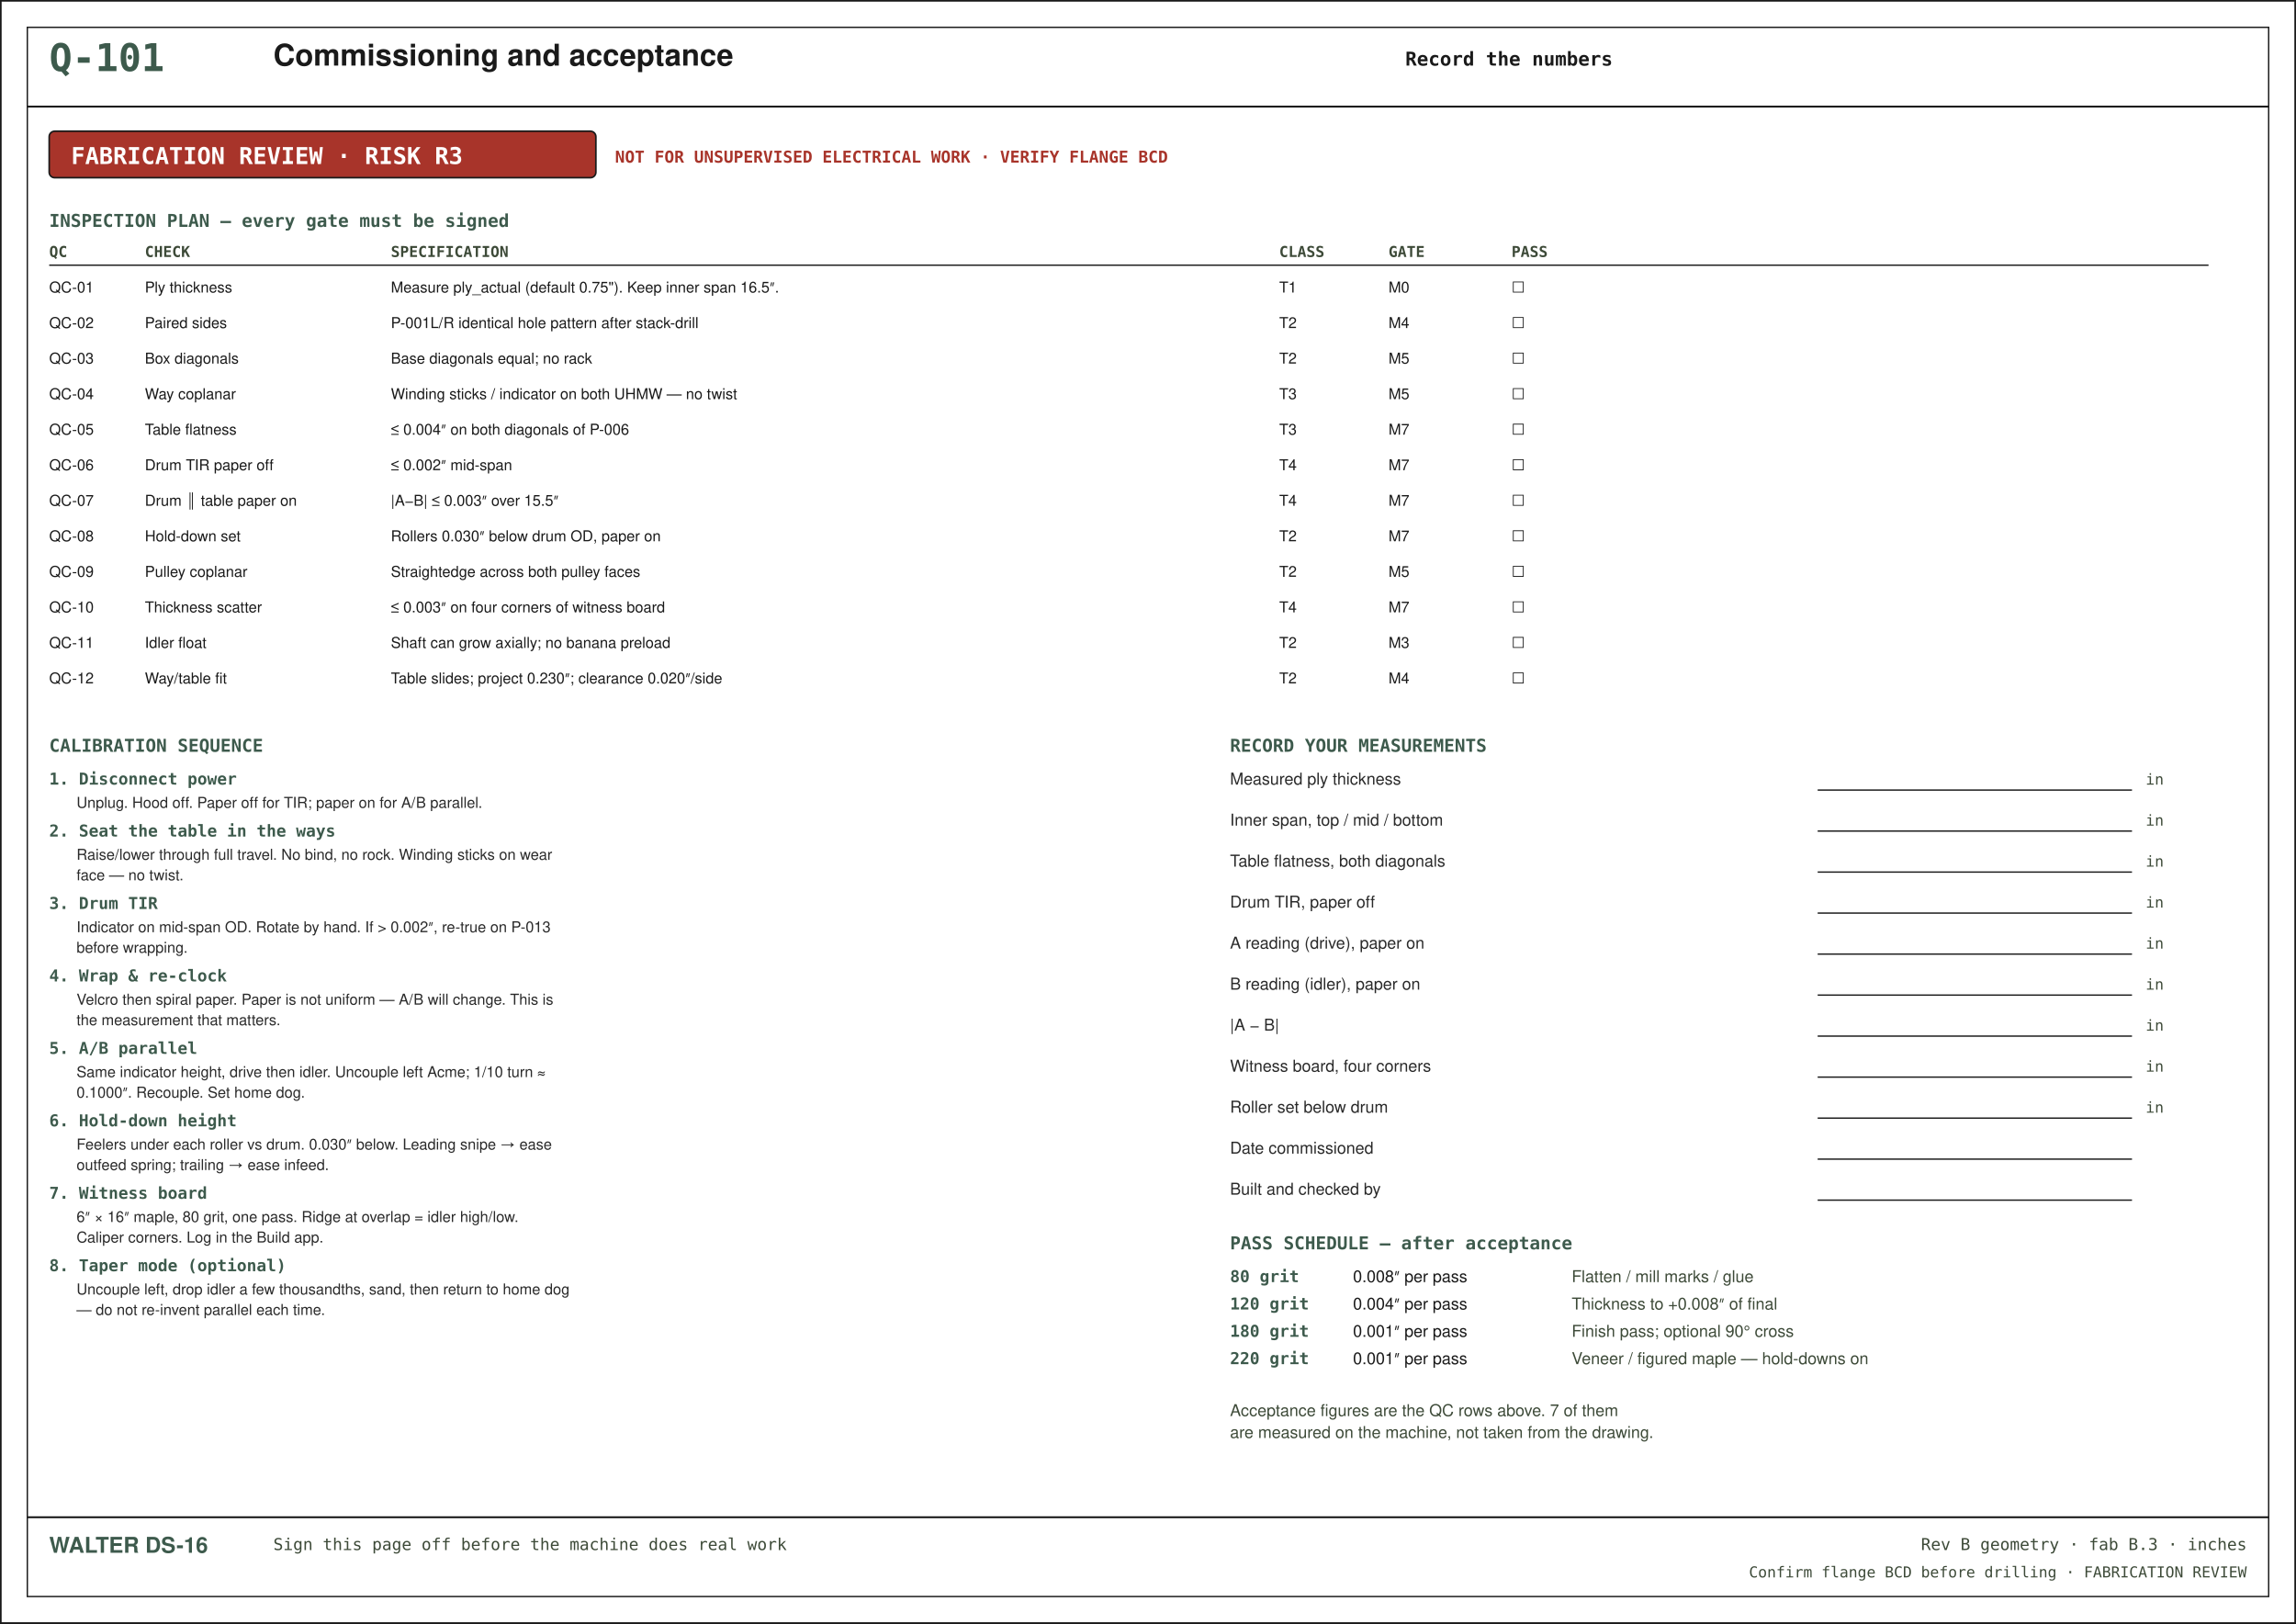
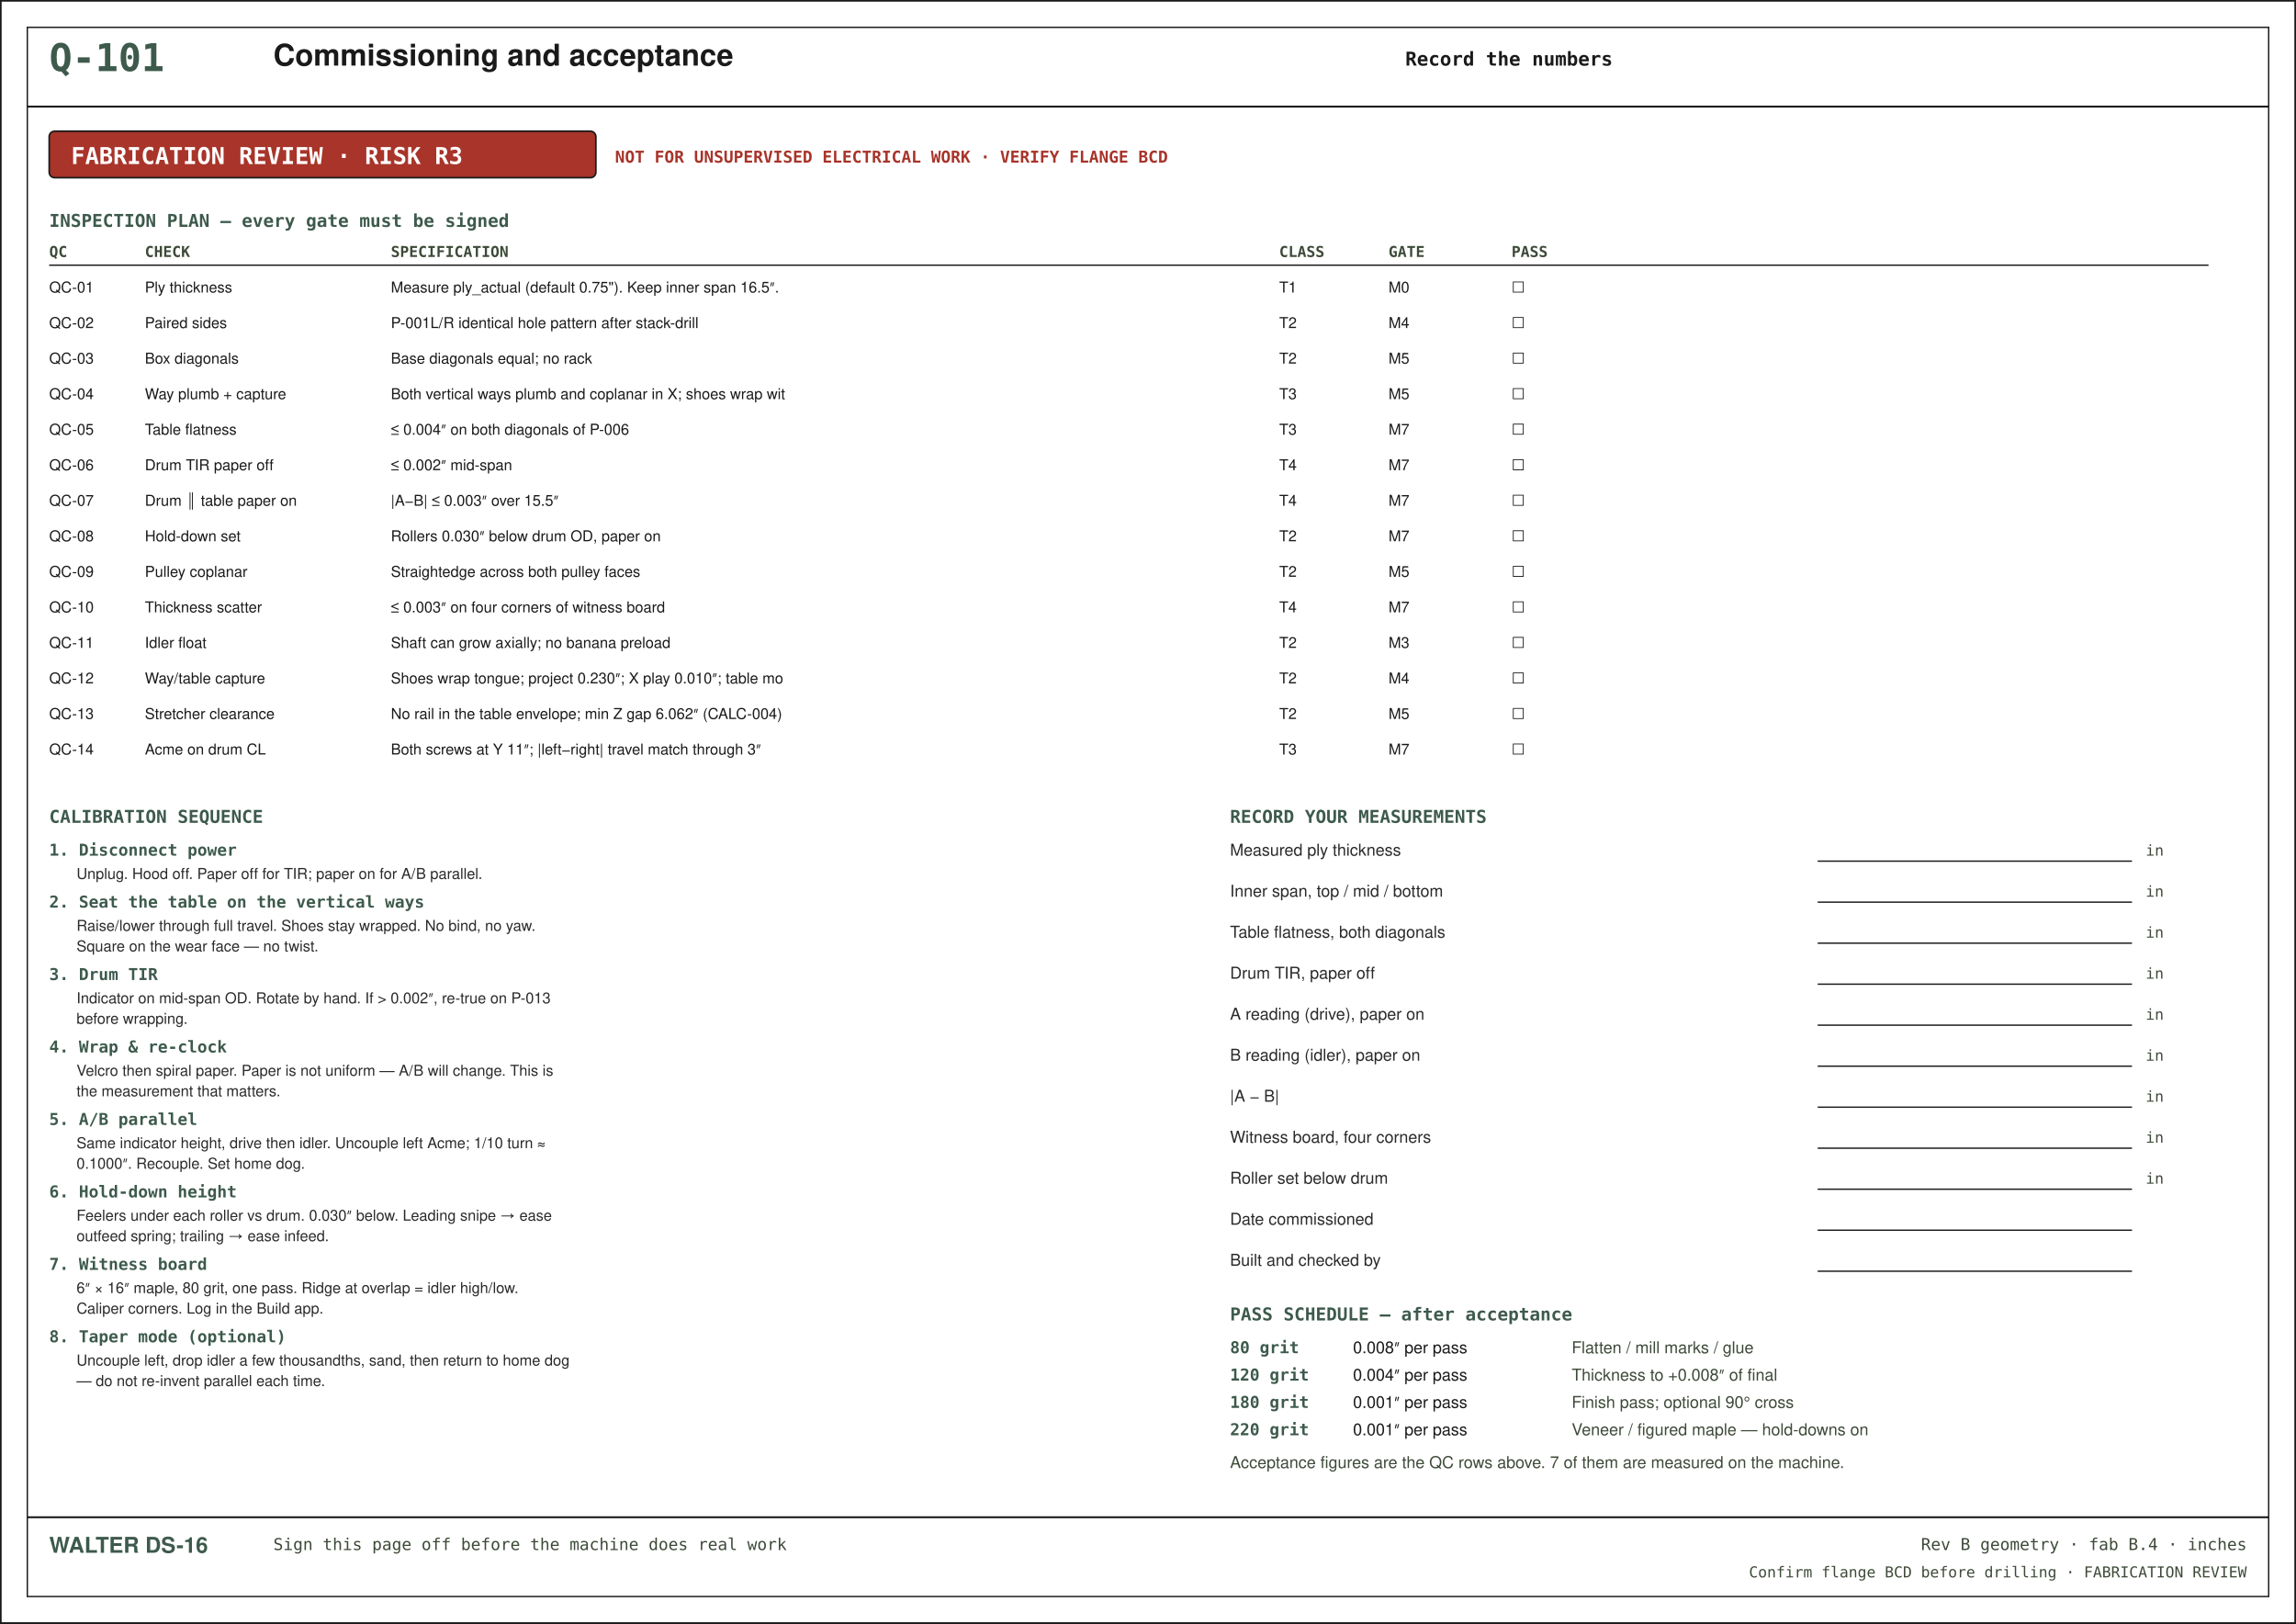
<svg xmlns="http://www.w3.org/2000/svg" width="1680" height="1188" viewBox="0 0 1680 1188">
  <rect x="0.0" y="0.0" width="1680.0" height="1188.0" fill="#ffffff" stroke="#1a1a1a" stroke-width="2.4" />
  <rect x="20.0" y="20.0" width="1640.0" height="1148.0" fill="none" stroke="#1a1a1a" stroke-width="1.0" />
  <line x1="20.0" y1="78.0" x2="1660.0" y2="78.0" stroke="#1a1a1a" stroke-width="1.4" />
  <line x1="20.0" y1="1110.0" x2="1660.0" y2="1110.0" stroke="#1a1a1a" stroke-width="1.4" />
  <text x="36.0" y="52.0" font-family="IBM Plex Mono, Menlo, monospace" font-size="28" fill="#3d5a4c" text-anchor="start" font-weight="600">Q-101</text>
  <text x="200.0" y="48.0" font-family="Libre Franklin, Helvetica, Arial, sans-serif" font-size="22" fill="#1a1a1a" text-anchor="start" font-weight="600">Commissioning and acceptance</text>
  <text x="1180.0" y="48.0" font-family="IBM Plex Mono, Menlo, monospace" font-size="14" fill="#1a1a1a" text-anchor="end" font-weight="600">Record the numbers</text>
  <text x="36.0" y="1136.0" font-family="Libre Franklin, Helvetica, Arial, sans-serif" font-size="16" fill="#3d5a4c" text-anchor="start" font-weight="600">WALTER DS-16</text>
  <text x="200.0" y="1134.0" font-family="IBM Plex Mono, Menlo, monospace" font-size="12" fill="#3d4a38" text-anchor="start">Sign this page off before the machine does real work</text>
-   <text x="1644.0" y="1134.0" font-family="IBM Plex Mono, Menlo, monospace" font-size="12" fill="#3d4a38" text-anchor="end">Rev B geometry · fab B.3 · inches</text>
+   <text x="1644.0" y="1134.0" font-family="IBM Plex Mono, Menlo, monospace" font-size="12" fill="#3d4a38" text-anchor="end">Rev B geometry · fab B.4 · inches</text>
  <text x="1644.0" y="1154.0" font-family="IBM Plex Mono, Menlo, monospace" font-size="11" fill="#3d4a38" text-anchor="end">Confirm flange BCD before drilling · FABRICATION REVIEW</text>
  <rect x="36.0" y="96.0" width="400.0" height="34.0" fill="#a8342a" stroke="#1a1a1a" stroke-width="1.2" rx="4" />
  <text x="52.0" y="120.0" font-family="IBM Plex Mono, Menlo, monospace" font-size="17" fill="#ffffff" text-anchor="start" font-weight="600">FABRICATION REVIEW  ·  RISK R3</text>
  <text x="450.0" y="119.0" font-family="IBM Plex Mono, Menlo, monospace" font-size="12" fill="#a8342a" text-anchor="start" font-weight="600">NOT FOR UNSUPERVISED ELECTRICAL WORK · VERIFY FLANGE BCD</text>
  <text x="36.0" y="166.0" font-family="IBM Plex Mono, Menlo, monospace" font-size="13" fill="#3d5a4c" text-anchor="start" font-weight="600">INSPECTION PLAN — every gate must be signed</text>
  <text x="36.0" y="188.0" font-family="IBM Plex Mono, Menlo, monospace" font-size="11" fill="#3d4a38" text-anchor="start" font-weight="600">QC</text>
  <text x="106.0" y="188.0" font-family="IBM Plex Mono, Menlo, monospace" font-size="11" fill="#3d4a38" text-anchor="start" font-weight="600">CHECK</text>
  <text x="286.0" y="188.0" font-family="IBM Plex Mono, Menlo, monospace" font-size="11" fill="#3d4a38" text-anchor="start" font-weight="600">SPECIFICATION</text>
  <text x="936.0" y="188.0" font-family="IBM Plex Mono, Menlo, monospace" font-size="11" fill="#3d4a38" text-anchor="start" font-weight="600">CLASS</text>
  <text x="1016.0" y="188.0" font-family="IBM Plex Mono, Menlo, monospace" font-size="11" fill="#3d4a38" text-anchor="start" font-weight="600">GATE</text>
  <text x="1106.0" y="188.0" font-family="IBM Plex Mono, Menlo, monospace" font-size="11" fill="#3d4a38" text-anchor="start" font-weight="600">PASS</text>
  <line x1="36.0" y1="194.0" x2="1616.0" y2="194.0" stroke="#1a1a1a" stroke-width="1.0" />
  <text x="36.0" y="214.0" font-family="Libre Franklin, Helvetica, Arial, sans-serif" font-size="11" fill="#1a1a1a" text-anchor="start">QC-01</text>
  <text x="106.0" y="214.0" font-family="Libre Franklin, Helvetica, Arial, sans-serif" font-size="11" fill="#1a1a1a" text-anchor="start">Ply thickness</text>
  <text x="286.0" y="214.0" font-family="Libre Franklin, Helvetica, Arial, sans-serif" font-size="11" fill="#1a1a1a" text-anchor="start">Measure ply_actual (default 0.75"). Keep inner span 16.5″.</text>
  <text x="936.0" y="214.0" font-family="Libre Franklin, Helvetica, Arial, sans-serif" font-size="11" fill="#1a1a1a" text-anchor="start">T1</text>
  <text x="1016.0" y="214.0" font-family="Libre Franklin, Helvetica, Arial, sans-serif" font-size="11" fill="#1a1a1a" text-anchor="start">M0</text>
  <text x="1106.0" y="214.0" font-family="Libre Franklin, Helvetica, Arial, sans-serif" font-size="11" fill="#1a1a1a" text-anchor="start">☐</text>
  <text x="36.0" y="240.0" font-family="Libre Franklin, Helvetica, Arial, sans-serif" font-size="11" fill="#1a1a1a" text-anchor="start">QC-02</text>
  <text x="106.0" y="240.0" font-family="Libre Franklin, Helvetica, Arial, sans-serif" font-size="11" fill="#1a1a1a" text-anchor="start">Paired sides</text>
  <text x="286.0" y="240.0" font-family="Libre Franklin, Helvetica, Arial, sans-serif" font-size="11" fill="#1a1a1a" text-anchor="start">P-001L/R identical hole pattern after stack-drill</text>
  <text x="936.0" y="240.0" font-family="Libre Franklin, Helvetica, Arial, sans-serif" font-size="11" fill="#1a1a1a" text-anchor="start">T2</text>
  <text x="1016.0" y="240.0" font-family="Libre Franklin, Helvetica, Arial, sans-serif" font-size="11" fill="#1a1a1a" text-anchor="start">M4</text>
  <text x="1106.0" y="240.0" font-family="Libre Franklin, Helvetica, Arial, sans-serif" font-size="11" fill="#1a1a1a" text-anchor="start">☐</text>
  <text x="36.0" y="266.0" font-family="Libre Franklin, Helvetica, Arial, sans-serif" font-size="11" fill="#1a1a1a" text-anchor="start">QC-03</text>
  <text x="106.0" y="266.0" font-family="Libre Franklin, Helvetica, Arial, sans-serif" font-size="11" fill="#1a1a1a" text-anchor="start">Box diagonals</text>
  <text x="286.0" y="266.0" font-family="Libre Franklin, Helvetica, Arial, sans-serif" font-size="11" fill="#1a1a1a" text-anchor="start">Base diagonals equal; no rack</text>
  <text x="936.0" y="266.0" font-family="Libre Franklin, Helvetica, Arial, sans-serif" font-size="11" fill="#1a1a1a" text-anchor="start">T2</text>
  <text x="1016.0" y="266.0" font-family="Libre Franklin, Helvetica, Arial, sans-serif" font-size="11" fill="#1a1a1a" text-anchor="start">M5</text>
  <text x="1106.0" y="266.0" font-family="Libre Franklin, Helvetica, Arial, sans-serif" font-size="11" fill="#1a1a1a" text-anchor="start">☐</text>
  <text x="36.0" y="292.0" font-family="Libre Franklin, Helvetica, Arial, sans-serif" font-size="11" fill="#1a1a1a" text-anchor="start">QC-04</text>
-   <text x="106.0" y="292.0" font-family="Libre Franklin, Helvetica, Arial, sans-serif" font-size="11" fill="#1a1a1a" text-anchor="start">Way coplanar</text>
-   <text x="286.0" y="292.0" font-family="Libre Franklin, Helvetica, Arial, sans-serif" font-size="11" fill="#1a1a1a" text-anchor="start">Winding sticks / indicator on both UHMW — no twist</text>
+   <text x="106.0" y="292.0" font-family="Libre Franklin, Helvetica, Arial, sans-serif" font-size="11" fill="#1a1a1a" text-anchor="start">Way plumb + capture</text>
+   <text x="286.0" y="292.0" font-family="Libre Franklin, Helvetica, Arial, sans-serif" font-size="11" fill="#1a1a1a" text-anchor="start">Both vertical ways plumb and coplanar in X; shoes wrap wit</text>
  <text x="936.0" y="292.0" font-family="Libre Franklin, Helvetica, Arial, sans-serif" font-size="11" fill="#1a1a1a" text-anchor="start">T3</text>
  <text x="1016.0" y="292.0" font-family="Libre Franklin, Helvetica, Arial, sans-serif" font-size="11" fill="#1a1a1a" text-anchor="start">M5</text>
  <text x="1106.0" y="292.0" font-family="Libre Franklin, Helvetica, Arial, sans-serif" font-size="11" fill="#1a1a1a" text-anchor="start">☐</text>
  <text x="36.0" y="318.0" font-family="Libre Franklin, Helvetica, Arial, sans-serif" font-size="11" fill="#1a1a1a" text-anchor="start">QC-05</text>
  <text x="106.0" y="318.0" font-family="Libre Franklin, Helvetica, Arial, sans-serif" font-size="11" fill="#1a1a1a" text-anchor="start">Table flatness</text>
  <text x="286.0" y="318.0" font-family="Libre Franklin, Helvetica, Arial, sans-serif" font-size="11" fill="#1a1a1a" text-anchor="start">≤ 0.004″ on both diagonals of P-006</text>
  <text x="936.0" y="318.0" font-family="Libre Franklin, Helvetica, Arial, sans-serif" font-size="11" fill="#1a1a1a" text-anchor="start">T3</text>
  <text x="1016.0" y="318.0" font-family="Libre Franklin, Helvetica, Arial, sans-serif" font-size="11" fill="#1a1a1a" text-anchor="start">M7</text>
  <text x="1106.0" y="318.0" font-family="Libre Franklin, Helvetica, Arial, sans-serif" font-size="11" fill="#1a1a1a" text-anchor="start">☐</text>
  <text x="36.0" y="344.0" font-family="Libre Franklin, Helvetica, Arial, sans-serif" font-size="11" fill="#1a1a1a" text-anchor="start">QC-06</text>
  <text x="106.0" y="344.0" font-family="Libre Franklin, Helvetica, Arial, sans-serif" font-size="11" fill="#1a1a1a" text-anchor="start">Drum TIR paper off</text>
  <text x="286.0" y="344.0" font-family="Libre Franklin, Helvetica, Arial, sans-serif" font-size="11" fill="#1a1a1a" text-anchor="start">≤ 0.002″ mid-span</text>
  <text x="936.0" y="344.0" font-family="Libre Franklin, Helvetica, Arial, sans-serif" font-size="11" fill="#1a1a1a" text-anchor="start">T4</text>
  <text x="1016.0" y="344.0" font-family="Libre Franklin, Helvetica, Arial, sans-serif" font-size="11" fill="#1a1a1a" text-anchor="start">M7</text>
  <text x="1106.0" y="344.0" font-family="Libre Franklin, Helvetica, Arial, sans-serif" font-size="11" fill="#1a1a1a" text-anchor="start">☐</text>
  <text x="36.0" y="370.0" font-family="Libre Franklin, Helvetica, Arial, sans-serif" font-size="11" fill="#1a1a1a" text-anchor="start">QC-07</text>
  <text x="106.0" y="370.0" font-family="Libre Franklin, Helvetica, Arial, sans-serif" font-size="11" fill="#1a1a1a" text-anchor="start">Drum ∥ table paper on</text>
  <text x="286.0" y="370.0" font-family="Libre Franklin, Helvetica, Arial, sans-serif" font-size="11" fill="#1a1a1a" text-anchor="start">|A−B| ≤ 0.003″ over 15.5″</text>
  <text x="936.0" y="370.0" font-family="Libre Franklin, Helvetica, Arial, sans-serif" font-size="11" fill="#1a1a1a" text-anchor="start">T4</text>
  <text x="1016.0" y="370.0" font-family="Libre Franklin, Helvetica, Arial, sans-serif" font-size="11" fill="#1a1a1a" text-anchor="start">M7</text>
  <text x="1106.0" y="370.0" font-family="Libre Franklin, Helvetica, Arial, sans-serif" font-size="11" fill="#1a1a1a" text-anchor="start">☐</text>
  <text x="36.0" y="396.0" font-family="Libre Franklin, Helvetica, Arial, sans-serif" font-size="11" fill="#1a1a1a" text-anchor="start">QC-08</text>
  <text x="106.0" y="396.0" font-family="Libre Franklin, Helvetica, Arial, sans-serif" font-size="11" fill="#1a1a1a" text-anchor="start">Hold-down set</text>
  <text x="286.0" y="396.0" font-family="Libre Franklin, Helvetica, Arial, sans-serif" font-size="11" fill="#1a1a1a" text-anchor="start">Rollers 0.030″ below drum OD, paper on</text>
  <text x="936.0" y="396.0" font-family="Libre Franklin, Helvetica, Arial, sans-serif" font-size="11" fill="#1a1a1a" text-anchor="start">T2</text>
  <text x="1016.0" y="396.0" font-family="Libre Franklin, Helvetica, Arial, sans-serif" font-size="11" fill="#1a1a1a" text-anchor="start">M7</text>
  <text x="1106.0" y="396.0" font-family="Libre Franklin, Helvetica, Arial, sans-serif" font-size="11" fill="#1a1a1a" text-anchor="start">☐</text>
  <text x="36.0" y="422.0" font-family="Libre Franklin, Helvetica, Arial, sans-serif" font-size="11" fill="#1a1a1a" text-anchor="start">QC-09</text>
  <text x="106.0" y="422.0" font-family="Libre Franklin, Helvetica, Arial, sans-serif" font-size="11" fill="#1a1a1a" text-anchor="start">Pulley coplanar</text>
  <text x="286.0" y="422.0" font-family="Libre Franklin, Helvetica, Arial, sans-serif" font-size="11" fill="#1a1a1a" text-anchor="start">Straightedge across both pulley faces</text>
  <text x="936.0" y="422.0" font-family="Libre Franklin, Helvetica, Arial, sans-serif" font-size="11" fill="#1a1a1a" text-anchor="start">T2</text>
  <text x="1016.0" y="422.0" font-family="Libre Franklin, Helvetica, Arial, sans-serif" font-size="11" fill="#1a1a1a" text-anchor="start">M5</text>
  <text x="1106.0" y="422.0" font-family="Libre Franklin, Helvetica, Arial, sans-serif" font-size="11" fill="#1a1a1a" text-anchor="start">☐</text>
  <text x="36.0" y="448.0" font-family="Libre Franklin, Helvetica, Arial, sans-serif" font-size="11" fill="#1a1a1a" text-anchor="start">QC-10</text>
  <text x="106.0" y="448.0" font-family="Libre Franklin, Helvetica, Arial, sans-serif" font-size="11" fill="#1a1a1a" text-anchor="start">Thickness scatter</text>
  <text x="286.0" y="448.0" font-family="Libre Franklin, Helvetica, Arial, sans-serif" font-size="11" fill="#1a1a1a" text-anchor="start">≤ 0.003″ on four corners of witness board</text>
  <text x="936.0" y="448.0" font-family="Libre Franklin, Helvetica, Arial, sans-serif" font-size="11" fill="#1a1a1a" text-anchor="start">T4</text>
  <text x="1016.0" y="448.0" font-family="Libre Franklin, Helvetica, Arial, sans-serif" font-size="11" fill="#1a1a1a" text-anchor="start">M7</text>
  <text x="1106.0" y="448.0" font-family="Libre Franklin, Helvetica, Arial, sans-serif" font-size="11" fill="#1a1a1a" text-anchor="start">☐</text>
  <text x="36.0" y="474.0" font-family="Libre Franklin, Helvetica, Arial, sans-serif" font-size="11" fill="#1a1a1a" text-anchor="start">QC-11</text>
  <text x="106.0" y="474.0" font-family="Libre Franklin, Helvetica, Arial, sans-serif" font-size="11" fill="#1a1a1a" text-anchor="start">Idler float</text>
  <text x="286.0" y="474.0" font-family="Libre Franklin, Helvetica, Arial, sans-serif" font-size="11" fill="#1a1a1a" text-anchor="start">Shaft can grow axially; no banana preload</text>
  <text x="936.0" y="474.0" font-family="Libre Franklin, Helvetica, Arial, sans-serif" font-size="11" fill="#1a1a1a" text-anchor="start">T2</text>
  <text x="1016.0" y="474.0" font-family="Libre Franklin, Helvetica, Arial, sans-serif" font-size="11" fill="#1a1a1a" text-anchor="start">M3</text>
  <text x="1106.0" y="474.0" font-family="Libre Franklin, Helvetica, Arial, sans-serif" font-size="11" fill="#1a1a1a" text-anchor="start">☐</text>
  <text x="36.0" y="500.0" font-family="Libre Franklin, Helvetica, Arial, sans-serif" font-size="11" fill="#1a1a1a" text-anchor="start">QC-12</text>
-   <text x="106.0" y="500.0" font-family="Libre Franklin, Helvetica, Arial, sans-serif" font-size="11" fill="#1a1a1a" text-anchor="start">Way/table fit</text>
-   <text x="286.0" y="500.0" font-family="Libre Franklin, Helvetica, Arial, sans-serif" font-size="11" fill="#1a1a1a" text-anchor="start">Table slides; project 0.230″; clearance 0.020″/side</text>
+   <text x="106.0" y="500.0" font-family="Libre Franklin, Helvetica, Arial, sans-serif" font-size="11" fill="#1a1a1a" text-anchor="start">Way/table capture</text>
+   <text x="286.0" y="500.0" font-family="Libre Franklin, Helvetica, Arial, sans-serif" font-size="11" fill="#1a1a1a" text-anchor="start">Shoes wrap tongue; project 0.230″; X play 0.010″; table mo</text>
  <text x="936.0" y="500.0" font-family="Libre Franklin, Helvetica, Arial, sans-serif" font-size="11" fill="#1a1a1a" text-anchor="start">T2</text>
  <text x="1016.0" y="500.0" font-family="Libre Franklin, Helvetica, Arial, sans-serif" font-size="11" fill="#1a1a1a" text-anchor="start">M4</text>
  <text x="1106.0" y="500.0" font-family="Libre Franklin, Helvetica, Arial, sans-serif" font-size="11" fill="#1a1a1a" text-anchor="start">☐</text>
-   <text x="36.0" y="550.0" font-family="IBM Plex Mono, Menlo, monospace" font-size="13" fill="#3d5a4c" text-anchor="start" font-weight="600">CALIBRATION SEQUENCE</text>
-   <text x="36.0" y="574.0" font-family="IBM Plex Mono, Menlo, monospace" font-size="12" fill="#3d5a4c" text-anchor="start" font-weight="600">1. Disconnect power</text>
-   <text x="56.0" y="591.0" font-family="Libre Franklin, Helvetica, Arial, sans-serif" font-size="11" fill="#2a2a2a" text-anchor="start">Unplug. Hood off. Paper off for TIR; paper on for A/B parallel.</text>
-   <text x="36.0" y="612.0" font-family="IBM Plex Mono, Menlo, monospace" font-size="12" fill="#3d5a4c" text-anchor="start" font-weight="600">2. Seat the table in the ways</text>
-   <text x="56.0" y="629.0" font-family="Libre Franklin, Helvetica, Arial, sans-serif" font-size="11" fill="#2a2a2a" text-anchor="start">Raise/lower through full travel. No bind, no rock. Winding sticks on wear</text>
-   <text x="56.0" y="644.0" font-family="Libre Franklin, Helvetica, Arial, sans-serif" font-size="11" fill="#2a2a2a" text-anchor="start">face — no twist.</text>
-   <text x="36.0" y="665.0" font-family="IBM Plex Mono, Menlo, monospace" font-size="12" fill="#3d5a4c" text-anchor="start" font-weight="600">3. Drum TIR</text>
-   <text x="56.0" y="682.0" font-family="Libre Franklin, Helvetica, Arial, sans-serif" font-size="11" fill="#2a2a2a" text-anchor="start">Indicator on mid-span OD. Rotate by hand. If &gt; 0.002″, re-true on P-013</text>
-   <text x="56.0" y="697.0" font-family="Libre Franklin, Helvetica, Arial, sans-serif" font-size="11" fill="#2a2a2a" text-anchor="start">before wrapping.</text>
-   <text x="36.0" y="718.0" font-family="IBM Plex Mono, Menlo, monospace" font-size="12" fill="#3d5a4c" text-anchor="start" font-weight="600">4. Wrap &amp; re-clock</text>
-   <text x="56.0" y="735.0" font-family="Libre Franklin, Helvetica, Arial, sans-serif" font-size="11" fill="#2a2a2a" text-anchor="start">Velcro then spiral paper. Paper is not uniform — A/B will change. This is</text>
-   <text x="56.0" y="750.0" font-family="Libre Franklin, Helvetica, Arial, sans-serif" font-size="11" fill="#2a2a2a" text-anchor="start">the measurement that matters.</text>
-   <text x="36.0" y="771.0" font-family="IBM Plex Mono, Menlo, monospace" font-size="12" fill="#3d5a4c" text-anchor="start" font-weight="600">5. A/B parallel</text>
-   <text x="56.0" y="788.0" font-family="Libre Franklin, Helvetica, Arial, sans-serif" font-size="11" fill="#2a2a2a" text-anchor="start">Same indicator height, drive then idler. Uncouple left Acme; 1/10 turn ≈</text>
-   <text x="56.0" y="803.0" font-family="Libre Franklin, Helvetica, Arial, sans-serif" font-size="11" fill="#2a2a2a" text-anchor="start">0.1000″. Recouple. Set home dog.</text>
-   <text x="36.0" y="824.0" font-family="IBM Plex Mono, Menlo, monospace" font-size="12" fill="#3d5a4c" text-anchor="start" font-weight="600">6. Hold-down height</text>
-   <text x="56.0" y="841.0" font-family="Libre Franklin, Helvetica, Arial, sans-serif" font-size="11" fill="#2a2a2a" text-anchor="start">Feelers under each roller vs drum. 0.030″ below. Leading snipe → ease</text>
-   <text x="56.0" y="856.0" font-family="Libre Franklin, Helvetica, Arial, sans-serif" font-size="11" fill="#2a2a2a" text-anchor="start">outfeed spring; trailing → ease infeed.</text>
-   <text x="36.0" y="877.0" font-family="IBM Plex Mono, Menlo, monospace" font-size="12" fill="#3d5a4c" text-anchor="start" font-weight="600">7. Witness board</text>
-   <text x="56.0" y="894.0" font-family="Libre Franklin, Helvetica, Arial, sans-serif" font-size="11" fill="#2a2a2a" text-anchor="start">6″ × 16″ maple, 80 grit, one pass. Ridge at overlap = idler high/low.</text>
-   <text x="56.0" y="909.0" font-family="Libre Franklin, Helvetica, Arial, sans-serif" font-size="11" fill="#2a2a2a" text-anchor="start">Caliper corners. Log in the Build app.</text>
-   <text x="36.0" y="930.0" font-family="IBM Plex Mono, Menlo, monospace" font-size="12" fill="#3d5a4c" text-anchor="start" font-weight="600">8. Taper mode (optional)</text>
-   <text x="56.0" y="947.0" font-family="Libre Franklin, Helvetica, Arial, sans-serif" font-size="11" fill="#2a2a2a" text-anchor="start">Uncouple left, drop idler a few thousandths, sand, then return to home dog</text>
-   <text x="56.0" y="962.0" font-family="Libre Franklin, Helvetica, Arial, sans-serif" font-size="11" fill="#2a2a2a" text-anchor="start">— do not re-invent parallel each time.</text>
-   <text x="900.0" y="550.0" font-family="IBM Plex Mono, Menlo, monospace" font-size="13" fill="#3d5a4c" text-anchor="start" font-weight="600">RECORD YOUR MEASUREMENTS</text>
-   <text x="900.0" y="574.0" font-family="Libre Franklin, Helvetica, Arial, sans-serif" font-size="12" fill="#2a2a2a" text-anchor="start">Measured ply thickness</text>
-   <line x1="1330.0" y1="578.0" x2="1560.0" y2="578.0" stroke="#1a1a1a" stroke-width="1.0" />
-   <text x="1570.0" y="574.0" font-family="IBM Plex Mono, Menlo, monospace" font-size="11" fill="#3d4a38" text-anchor="start">in</text>
-   <text x="900.0" y="604.0" font-family="Libre Franklin, Helvetica, Arial, sans-serif" font-size="12" fill="#2a2a2a" text-anchor="start">Inner span, top / mid / bottom</text>
-   <line x1="1330.0" y1="608.0" x2="1560.0" y2="608.0" stroke="#1a1a1a" stroke-width="1.0" />
-   <text x="1570.0" y="604.0" font-family="IBM Plex Mono, Menlo, monospace" font-size="11" fill="#3d4a38" text-anchor="start">in</text>
-   <text x="900.0" y="634.0" font-family="Libre Franklin, Helvetica, Arial, sans-serif" font-size="12" fill="#2a2a2a" text-anchor="start">Table flatness, both diagonals</text>
-   <line x1="1330.0" y1="638.0" x2="1560.0" y2="638.0" stroke="#1a1a1a" stroke-width="1.0" />
-   <text x="1570.0" y="634.0" font-family="IBM Plex Mono, Menlo, monospace" font-size="11" fill="#3d4a38" text-anchor="start">in</text>
-   <text x="900.0" y="664.0" font-family="Libre Franklin, Helvetica, Arial, sans-serif" font-size="12" fill="#2a2a2a" text-anchor="start">Drum TIR, paper off</text>
-   <line x1="1330.0" y1="668.0" x2="1560.0" y2="668.0" stroke="#1a1a1a" stroke-width="1.0" />
-   <text x="1570.0" y="664.0" font-family="IBM Plex Mono, Menlo, monospace" font-size="11" fill="#3d4a38" text-anchor="start">in</text>
-   <text x="900.0" y="694.0" font-family="Libre Franklin, Helvetica, Arial, sans-serif" font-size="12" fill="#2a2a2a" text-anchor="start">A reading (drive), paper on</text>
-   <line x1="1330.0" y1="698.0" x2="1560.0" y2="698.0" stroke="#1a1a1a" stroke-width="1.0" />
-   <text x="1570.0" y="694.0" font-family="IBM Plex Mono, Menlo, monospace" font-size="11" fill="#3d4a38" text-anchor="start">in</text>
-   <text x="900.0" y="724.0" font-family="Libre Franklin, Helvetica, Arial, sans-serif" font-size="12" fill="#2a2a2a" text-anchor="start">B reading (idler), paper on</text>
-   <line x1="1330.0" y1="728.0" x2="1560.0" y2="728.0" stroke="#1a1a1a" stroke-width="1.0" />
-   <text x="1570.0" y="724.0" font-family="IBM Plex Mono, Menlo, monospace" font-size="11" fill="#3d4a38" text-anchor="start">in</text>
-   <text x="900.0" y="754.0" font-family="Libre Franklin, Helvetica, Arial, sans-serif" font-size="12" fill="#2a2a2a" text-anchor="start">|A − B|</text>
-   <line x1="1330.0" y1="758.0" x2="1560.0" y2="758.0" stroke="#1a1a1a" stroke-width="1.0" />
-   <text x="1570.0" y="754.0" font-family="IBM Plex Mono, Menlo, monospace" font-size="11" fill="#3d4a38" text-anchor="start">in</text>
-   <text x="900.0" y="784.0" font-family="Libre Franklin, Helvetica, Arial, sans-serif" font-size="12" fill="#2a2a2a" text-anchor="start">Witness board, four corners</text>
-   <line x1="1330.0" y1="788.0" x2="1560.0" y2="788.0" stroke="#1a1a1a" stroke-width="1.0" />
-   <text x="1570.0" y="784.0" font-family="IBM Plex Mono, Menlo, monospace" font-size="11" fill="#3d4a38" text-anchor="start">in</text>
-   <text x="900.0" y="814.0" font-family="Libre Franklin, Helvetica, Arial, sans-serif" font-size="12" fill="#2a2a2a" text-anchor="start">Roller set below drum</text>
-   <line x1="1330.0" y1="818.0" x2="1560.0" y2="818.0" stroke="#1a1a1a" stroke-width="1.0" />
-   <text x="1570.0" y="814.0" font-family="IBM Plex Mono, Menlo, monospace" font-size="11" fill="#3d4a38" text-anchor="start">in</text>
-   <text x="900.0" y="844.0" font-family="Libre Franklin, Helvetica, Arial, sans-serif" font-size="12" fill="#2a2a2a" text-anchor="start">Date commissioned</text>
-   <line x1="1330.0" y1="848.0" x2="1560.0" y2="848.0" stroke="#1a1a1a" stroke-width="1.0" />
-   <text x="900.0" y="874.0" font-family="Libre Franklin, Helvetica, Arial, sans-serif" font-size="12" fill="#2a2a2a" text-anchor="start">Built and checked by</text>
-   <line x1="1330.0" y1="878.0" x2="1560.0" y2="878.0" stroke="#1a1a1a" stroke-width="1.0" />
-   <text x="900.0" y="914.0" font-family="IBM Plex Mono, Menlo, monospace" font-size="13" fill="#3d5a4c" text-anchor="start" font-weight="600">PASS SCHEDULE — after acceptance</text>
-   <text x="900.0" y="938.0" font-family="IBM Plex Mono, Menlo, monospace" font-size="12" fill="#3d5a4c" text-anchor="start" font-weight="600">80 grit</text>
-   <text x="990.0" y="938.0" font-family="Libre Franklin, Helvetica, Arial, sans-serif" font-size="12" fill="#1a1a1a" text-anchor="start">0.008″ per pass</text>
-   <text x="1150.0" y="938.0" font-family="Libre Franklin, Helvetica, Arial, sans-serif" font-size="12" fill="#3d4a38" text-anchor="start">Flatten / mill marks / glue</text>
-   <text x="900.0" y="958.0" font-family="IBM Plex Mono, Menlo, monospace" font-size="12" fill="#3d5a4c" text-anchor="start" font-weight="600">120 grit</text>
-   <text x="990.0" y="958.0" font-family="Libre Franklin, Helvetica, Arial, sans-serif" font-size="12" fill="#1a1a1a" text-anchor="start">0.004″ per pass</text>
-   <text x="1150.0" y="958.0" font-family="Libre Franklin, Helvetica, Arial, sans-serif" font-size="12" fill="#3d4a38" text-anchor="start">Thickness to +0.008″ of final</text>
-   <text x="900.0" y="978.0" font-family="IBM Plex Mono, Menlo, monospace" font-size="12" fill="#3d5a4c" text-anchor="start" font-weight="600">180 grit</text>
-   <text x="990.0" y="978.0" font-family="Libre Franklin, Helvetica, Arial, sans-serif" font-size="12" fill="#1a1a1a" text-anchor="start">0.001″ per pass</text>
-   <text x="1150.0" y="978.0" font-family="Libre Franklin, Helvetica, Arial, sans-serif" font-size="12" fill="#3d4a38" text-anchor="start">Finish pass; optional 90° cross</text>
-   <text x="900.0" y="998.0" font-family="IBM Plex Mono, Menlo, monospace" font-size="12" fill="#3d5a4c" text-anchor="start" font-weight="600">220 grit</text>
-   <text x="990.0" y="998.0" font-family="Libre Franklin, Helvetica, Arial, sans-serif" font-size="12" fill="#1a1a1a" text-anchor="start">0.001″ per pass</text>
-   <text x="1150.0" y="998.0" font-family="Libre Franklin, Helvetica, Arial, sans-serif" font-size="12" fill="#3d4a38" text-anchor="start">Veneer / figured maple — hold-downs on</text>
-   <text x="900.0" y="1036.0" font-family="Libre Franklin, Helvetica, Arial, sans-serif" font-size="12" fill="#3d4a38" text-anchor="start">Acceptance figures are the QC rows above. 7 of them</text>
-   <text x="900.0" y="1052.0" font-family="Libre Franklin, Helvetica, Arial, sans-serif" font-size="12" fill="#3d4a38" text-anchor="start">are measured on the machine, not taken from the drawing.</text>
+   <text x="36.0" y="526.0" font-family="Libre Franklin, Helvetica, Arial, sans-serif" font-size="11" fill="#1a1a1a" text-anchor="start">QC-13</text>
+   <text x="106.0" y="526.0" font-family="Libre Franklin, Helvetica, Arial, sans-serif" font-size="11" fill="#1a1a1a" text-anchor="start">Stretcher clearance</text>
+   <text x="286.0" y="526.0" font-family="Libre Franklin, Helvetica, Arial, sans-serif" font-size="11" fill="#1a1a1a" text-anchor="start">No rail in the table envelope; min Z gap 6.062″ (CALC-004)</text>
+   <text x="936.0" y="526.0" font-family="Libre Franklin, Helvetica, Arial, sans-serif" font-size="11" fill="#1a1a1a" text-anchor="start">T2</text>
+   <text x="1016.0" y="526.0" font-family="Libre Franklin, Helvetica, Arial, sans-serif" font-size="11" fill="#1a1a1a" text-anchor="start">M5</text>
+   <text x="1106.0" y="526.0" font-family="Libre Franklin, Helvetica, Arial, sans-serif" font-size="11" fill="#1a1a1a" text-anchor="start">☐</text>
+   <text x="36.0" y="552.0" font-family="Libre Franklin, Helvetica, Arial, sans-serif" font-size="11" fill="#1a1a1a" text-anchor="start">QC-14</text>
+   <text x="106.0" y="552.0" font-family="Libre Franklin, Helvetica, Arial, sans-serif" font-size="11" fill="#1a1a1a" text-anchor="start">Acme on drum CL</text>
+   <text x="286.0" y="552.0" font-family="Libre Franklin, Helvetica, Arial, sans-serif" font-size="11" fill="#1a1a1a" text-anchor="start">Both screws at Y 11″; |left−right| travel match through 3″</text>
+   <text x="936.0" y="552.0" font-family="Libre Franklin, Helvetica, Arial, sans-serif" font-size="11" fill="#1a1a1a" text-anchor="start">T3</text>
+   <text x="1016.0" y="552.0" font-family="Libre Franklin, Helvetica, Arial, sans-serif" font-size="11" fill="#1a1a1a" text-anchor="start">M7</text>
+   <text x="1106.0" y="552.0" font-family="Libre Franklin, Helvetica, Arial, sans-serif" font-size="11" fill="#1a1a1a" text-anchor="start">☐</text>
+   <text x="36.0" y="602.0" font-family="IBM Plex Mono, Menlo, monospace" font-size="13" fill="#3d5a4c" text-anchor="start" font-weight="600">CALIBRATION SEQUENCE</text>
+   <text x="36.0" y="626.0" font-family="IBM Plex Mono, Menlo, monospace" font-size="12" fill="#3d5a4c" text-anchor="start" font-weight="600">1. Disconnect power</text>
+   <text x="56.0" y="643.0" font-family="Libre Franklin, Helvetica, Arial, sans-serif" font-size="11" fill="#2a2a2a" text-anchor="start">Unplug. Hood off. Paper off for TIR; paper on for A/B parallel.</text>
+   <text x="36.0" y="664.0" font-family="IBM Plex Mono, Menlo, monospace" font-size="12" fill="#3d5a4c" text-anchor="start" font-weight="600">2. Seat the table on the vertical ways</text>
+   <text x="56.0" y="681.0" font-family="Libre Franklin, Helvetica, Arial, sans-serif" font-size="11" fill="#2a2a2a" text-anchor="start">Raise/lower through full travel. Shoes stay wrapped. No bind, no yaw.</text>
+   <text x="56.0" y="696.0" font-family="Libre Franklin, Helvetica, Arial, sans-serif" font-size="11" fill="#2a2a2a" text-anchor="start">Square on the wear face — no twist.</text>
+   <text x="36.0" y="717.0" font-family="IBM Plex Mono, Menlo, monospace" font-size="12" fill="#3d5a4c" text-anchor="start" font-weight="600">3. Drum TIR</text>
+   <text x="56.0" y="734.0" font-family="Libre Franklin, Helvetica, Arial, sans-serif" font-size="11" fill="#2a2a2a" text-anchor="start">Indicator on mid-span OD. Rotate by hand. If &gt; 0.002″, re-true on P-013</text>
+   <text x="56.0" y="749.0" font-family="Libre Franklin, Helvetica, Arial, sans-serif" font-size="11" fill="#2a2a2a" text-anchor="start">before wrapping.</text>
+   <text x="36.0" y="770.0" font-family="IBM Plex Mono, Menlo, monospace" font-size="12" fill="#3d5a4c" text-anchor="start" font-weight="600">4. Wrap &amp; re-clock</text>
+   <text x="56.0" y="787.0" font-family="Libre Franklin, Helvetica, Arial, sans-serif" font-size="11" fill="#2a2a2a" text-anchor="start">Velcro then spiral paper. Paper is not uniform — A/B will change. This is</text>
+   <text x="56.0" y="802.0" font-family="Libre Franklin, Helvetica, Arial, sans-serif" font-size="11" fill="#2a2a2a" text-anchor="start">the measurement that matters.</text>
+   <text x="36.0" y="823.0" font-family="IBM Plex Mono, Menlo, monospace" font-size="12" fill="#3d5a4c" text-anchor="start" font-weight="600">5. A/B parallel</text>
+   <text x="56.0" y="840.0" font-family="Libre Franklin, Helvetica, Arial, sans-serif" font-size="11" fill="#2a2a2a" text-anchor="start">Same indicator height, drive then idler. Uncouple left Acme; 1/10 turn ≈</text>
+   <text x="56.0" y="855.0" font-family="Libre Franklin, Helvetica, Arial, sans-serif" font-size="11" fill="#2a2a2a" text-anchor="start">0.1000″. Recouple. Set home dog.</text>
+   <text x="36.0" y="876.0" font-family="IBM Plex Mono, Menlo, monospace" font-size="12" fill="#3d5a4c" text-anchor="start" font-weight="600">6. Hold-down height</text>
+   <text x="56.0" y="893.0" font-family="Libre Franklin, Helvetica, Arial, sans-serif" font-size="11" fill="#2a2a2a" text-anchor="start">Feelers under each roller vs drum. 0.030″ below. Leading snipe → ease</text>
+   <text x="56.0" y="908.0" font-family="Libre Franklin, Helvetica, Arial, sans-serif" font-size="11" fill="#2a2a2a" text-anchor="start">outfeed spring; trailing → ease infeed.</text>
+   <text x="36.0" y="929.0" font-family="IBM Plex Mono, Menlo, monospace" font-size="12" fill="#3d5a4c" text-anchor="start" font-weight="600">7. Witness board</text>
+   <text x="56.0" y="946.0" font-family="Libre Franklin, Helvetica, Arial, sans-serif" font-size="11" fill="#2a2a2a" text-anchor="start">6″ × 16″ maple, 80 grit, one pass. Ridge at overlap = idler high/low.</text>
+   <text x="56.0" y="961.0" font-family="Libre Franklin, Helvetica, Arial, sans-serif" font-size="11" fill="#2a2a2a" text-anchor="start">Caliper corners. Log in the Build app.</text>
+   <text x="36.0" y="982.0" font-family="IBM Plex Mono, Menlo, monospace" font-size="12" fill="#3d5a4c" text-anchor="start" font-weight="600">8. Taper mode (optional)</text>
+   <text x="56.0" y="999.0" font-family="Libre Franklin, Helvetica, Arial, sans-serif" font-size="11" fill="#2a2a2a" text-anchor="start">Uncouple left, drop idler a few thousandths, sand, then return to home dog</text>
+   <text x="56.0" y="1014.0" font-family="Libre Franklin, Helvetica, Arial, sans-serif" font-size="11" fill="#2a2a2a" text-anchor="start">— do not re-invent parallel each time.</text>
+   <text x="900.0" y="602.0" font-family="IBM Plex Mono, Menlo, monospace" font-size="13" fill="#3d5a4c" text-anchor="start" font-weight="600">RECORD YOUR MEASUREMENTS</text>
+   <text x="900.0" y="626.0" font-family="Libre Franklin, Helvetica, Arial, sans-serif" font-size="12" fill="#2a2a2a" text-anchor="start">Measured ply thickness</text>
+   <line x1="1330.0" y1="630.0" x2="1560.0" y2="630.0" stroke="#1a1a1a" stroke-width="1.0" />
+   <text x="1570.0" y="626.0" font-family="IBM Plex Mono, Menlo, monospace" font-size="11" fill="#3d4a38" text-anchor="start">in</text>
+   <text x="900.0" y="656.0" font-family="Libre Franklin, Helvetica, Arial, sans-serif" font-size="12" fill="#2a2a2a" text-anchor="start">Inner span, top / mid / bottom</text>
+   <line x1="1330.0" y1="660.0" x2="1560.0" y2="660.0" stroke="#1a1a1a" stroke-width="1.0" />
+   <text x="1570.0" y="656.0" font-family="IBM Plex Mono, Menlo, monospace" font-size="11" fill="#3d4a38" text-anchor="start">in</text>
+   <text x="900.0" y="686.0" font-family="Libre Franklin, Helvetica, Arial, sans-serif" font-size="12" fill="#2a2a2a" text-anchor="start">Table flatness, both diagonals</text>
+   <line x1="1330.0" y1="690.0" x2="1560.0" y2="690.0" stroke="#1a1a1a" stroke-width="1.0" />
+   <text x="1570.0" y="686.0" font-family="IBM Plex Mono, Menlo, monospace" font-size="11" fill="#3d4a38" text-anchor="start">in</text>
+   <text x="900.0" y="716.0" font-family="Libre Franklin, Helvetica, Arial, sans-serif" font-size="12" fill="#2a2a2a" text-anchor="start">Drum TIR, paper off</text>
+   <line x1="1330.0" y1="720.0" x2="1560.0" y2="720.0" stroke="#1a1a1a" stroke-width="1.0" />
+   <text x="1570.0" y="716.0" font-family="IBM Plex Mono, Menlo, monospace" font-size="11" fill="#3d4a38" text-anchor="start">in</text>
+   <text x="900.0" y="746.0" font-family="Libre Franklin, Helvetica, Arial, sans-serif" font-size="12" fill="#2a2a2a" text-anchor="start">A reading (drive), paper on</text>
+   <line x1="1330.0" y1="750.0" x2="1560.0" y2="750.0" stroke="#1a1a1a" stroke-width="1.0" />
+   <text x="1570.0" y="746.0" font-family="IBM Plex Mono, Menlo, monospace" font-size="11" fill="#3d4a38" text-anchor="start">in</text>
+   <text x="900.0" y="776.0" font-family="Libre Franklin, Helvetica, Arial, sans-serif" font-size="12" fill="#2a2a2a" text-anchor="start">B reading (idler), paper on</text>
+   <line x1="1330.0" y1="780.0" x2="1560.0" y2="780.0" stroke="#1a1a1a" stroke-width="1.0" />
+   <text x="1570.0" y="776.0" font-family="IBM Plex Mono, Menlo, monospace" font-size="11" fill="#3d4a38" text-anchor="start">in</text>
+   <text x="900.0" y="806.0" font-family="Libre Franklin, Helvetica, Arial, sans-serif" font-size="12" fill="#2a2a2a" text-anchor="start">|A − B|</text>
+   <line x1="1330.0" y1="810.0" x2="1560.0" y2="810.0" stroke="#1a1a1a" stroke-width="1.0" />
+   <text x="1570.0" y="806.0" font-family="IBM Plex Mono, Menlo, monospace" font-size="11" fill="#3d4a38" text-anchor="start">in</text>
+   <text x="900.0" y="836.0" font-family="Libre Franklin, Helvetica, Arial, sans-serif" font-size="12" fill="#2a2a2a" text-anchor="start">Witness board, four corners</text>
+   <line x1="1330.0" y1="840.0" x2="1560.0" y2="840.0" stroke="#1a1a1a" stroke-width="1.0" />
+   <text x="1570.0" y="836.0" font-family="IBM Plex Mono, Menlo, monospace" font-size="11" fill="#3d4a38" text-anchor="start">in</text>
+   <text x="900.0" y="866.0" font-family="Libre Franklin, Helvetica, Arial, sans-serif" font-size="12" fill="#2a2a2a" text-anchor="start">Roller set below drum</text>
+   <line x1="1330.0" y1="870.0" x2="1560.0" y2="870.0" stroke="#1a1a1a" stroke-width="1.0" />
+   <text x="1570.0" y="866.0" font-family="IBM Plex Mono, Menlo, monospace" font-size="11" fill="#3d4a38" text-anchor="start">in</text>
+   <text x="900.0" y="896.0" font-family="Libre Franklin, Helvetica, Arial, sans-serif" font-size="12" fill="#2a2a2a" text-anchor="start">Date commissioned</text>
+   <line x1="1330.0" y1="900.0" x2="1560.0" y2="900.0" stroke="#1a1a1a" stroke-width="1.0" />
+   <text x="900.0" y="926.0" font-family="Libre Franklin, Helvetica, Arial, sans-serif" font-size="12" fill="#2a2a2a" text-anchor="start">Built and checked by</text>
+   <line x1="1330.0" y1="930.0" x2="1560.0" y2="930.0" stroke="#1a1a1a" stroke-width="1.0" />
+   <text x="900.0" y="966.0" font-family="IBM Plex Mono, Menlo, monospace" font-size="13" fill="#3d5a4c" text-anchor="start" font-weight="600">PASS SCHEDULE — after acceptance</text>
+   <text x="900.0" y="990.0" font-family="IBM Plex Mono, Menlo, monospace" font-size="12" fill="#3d5a4c" text-anchor="start" font-weight="600">80 grit</text>
+   <text x="990.0" y="990.0" font-family="Libre Franklin, Helvetica, Arial, sans-serif" font-size="12" fill="#1a1a1a" text-anchor="start">0.008″ per pass</text>
+   <text x="1150.0" y="990.0" font-family="Libre Franklin, Helvetica, Arial, sans-serif" font-size="12" fill="#3d4a38" text-anchor="start">Flatten / mill marks / glue</text>
+   <text x="900.0" y="1010.0" font-family="IBM Plex Mono, Menlo, monospace" font-size="12" fill="#3d5a4c" text-anchor="start" font-weight="600">120 grit</text>
+   <text x="990.0" y="1010.0" font-family="Libre Franklin, Helvetica, Arial, sans-serif" font-size="12" fill="#1a1a1a" text-anchor="start">0.004″ per pass</text>
+   <text x="1150.0" y="1010.0" font-family="Libre Franklin, Helvetica, Arial, sans-serif" font-size="12" fill="#3d4a38" text-anchor="start">Thickness to +0.008″ of final</text>
+   <text x="900.0" y="1030.0" font-family="IBM Plex Mono, Menlo, monospace" font-size="12" fill="#3d5a4c" text-anchor="start" font-weight="600">180 grit</text>
+   <text x="990.0" y="1030.0" font-family="Libre Franklin, Helvetica, Arial, sans-serif" font-size="12" fill="#1a1a1a" text-anchor="start">0.001″ per pass</text>
+   <text x="1150.0" y="1030.0" font-family="Libre Franklin, Helvetica, Arial, sans-serif" font-size="12" fill="#3d4a38" text-anchor="start">Finish pass; optional 90° cross</text>
+   <text x="900.0" y="1050.0" font-family="IBM Plex Mono, Menlo, monospace" font-size="12" fill="#3d5a4c" text-anchor="start" font-weight="600">220 grit</text>
+   <text x="990.0" y="1050.0" font-family="Libre Franklin, Helvetica, Arial, sans-serif" font-size="12" fill="#1a1a1a" text-anchor="start">0.001″ per pass</text>
+   <text x="1150.0" y="1050.0" font-family="Libre Franklin, Helvetica, Arial, sans-serif" font-size="12" fill="#3d4a38" text-anchor="start">Veneer / figured maple — hold-downs on</text>
+   <text x="900.0" y="1074.0" font-family="Libre Franklin, Helvetica, Arial, sans-serif" font-size="12" fill="#3d4a38" text-anchor="start">Acceptance figures are the QC rows above. 7 of them are measured on the machine.</text>
</svg>
